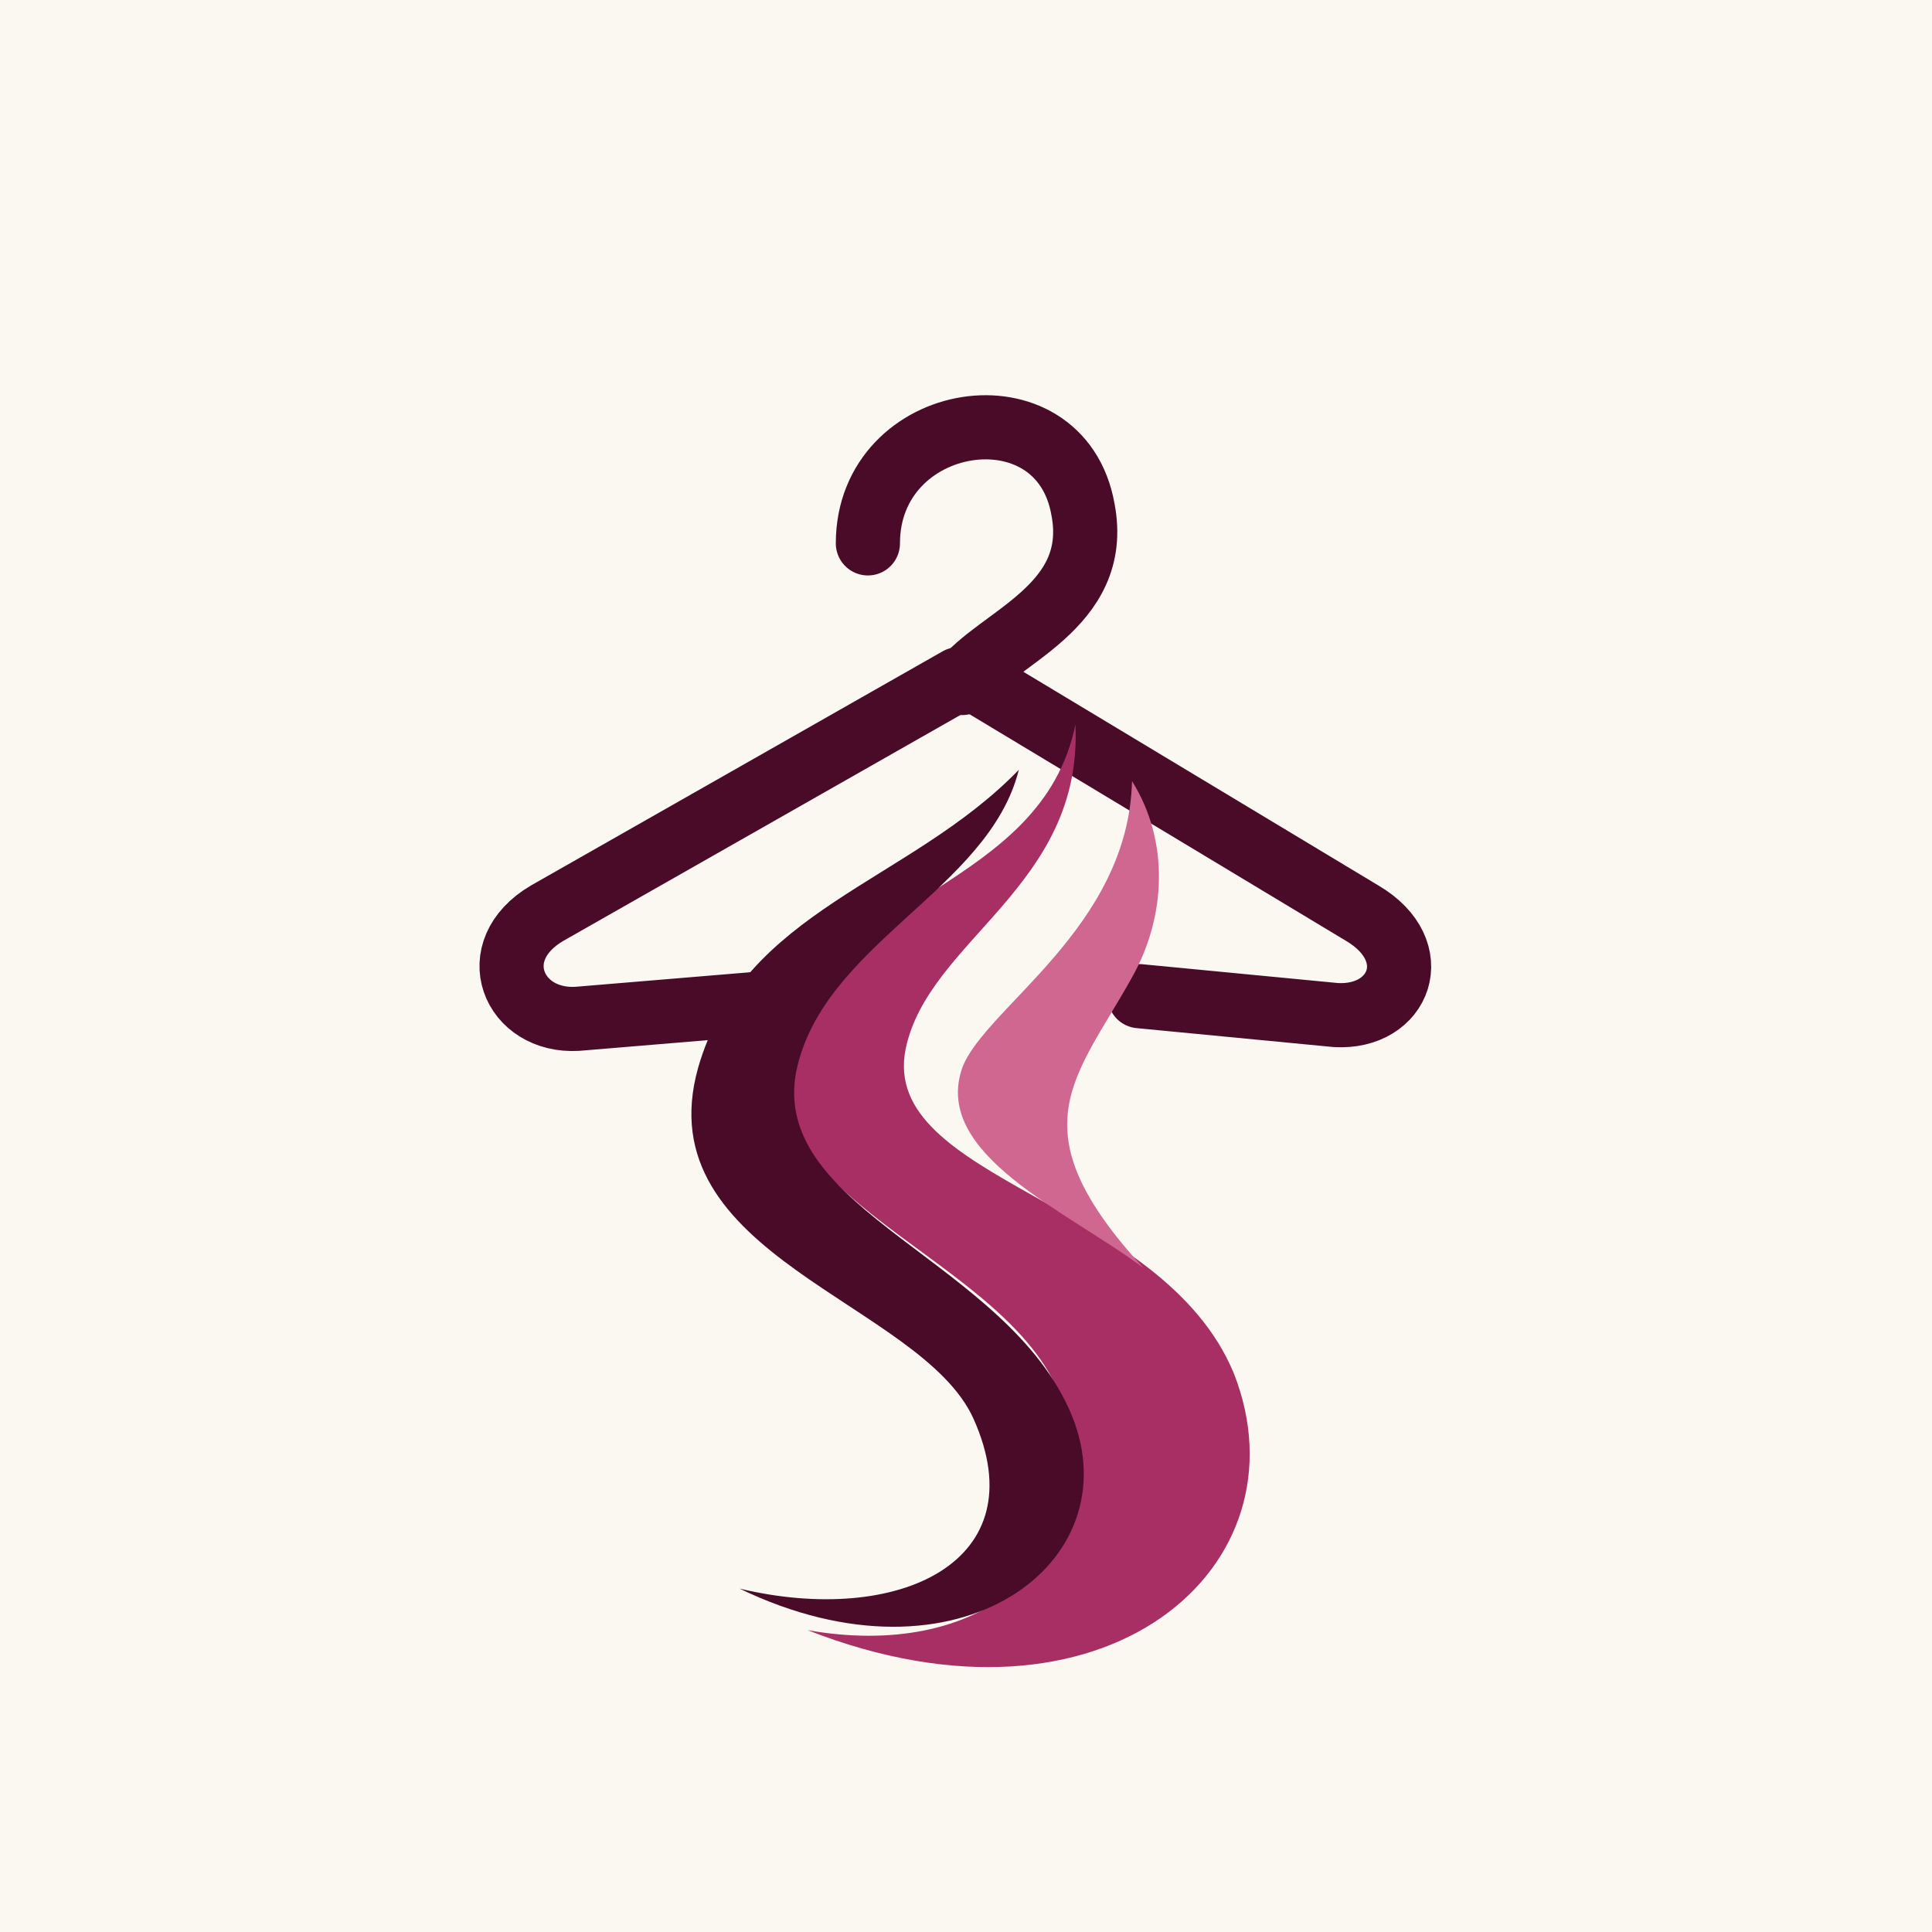
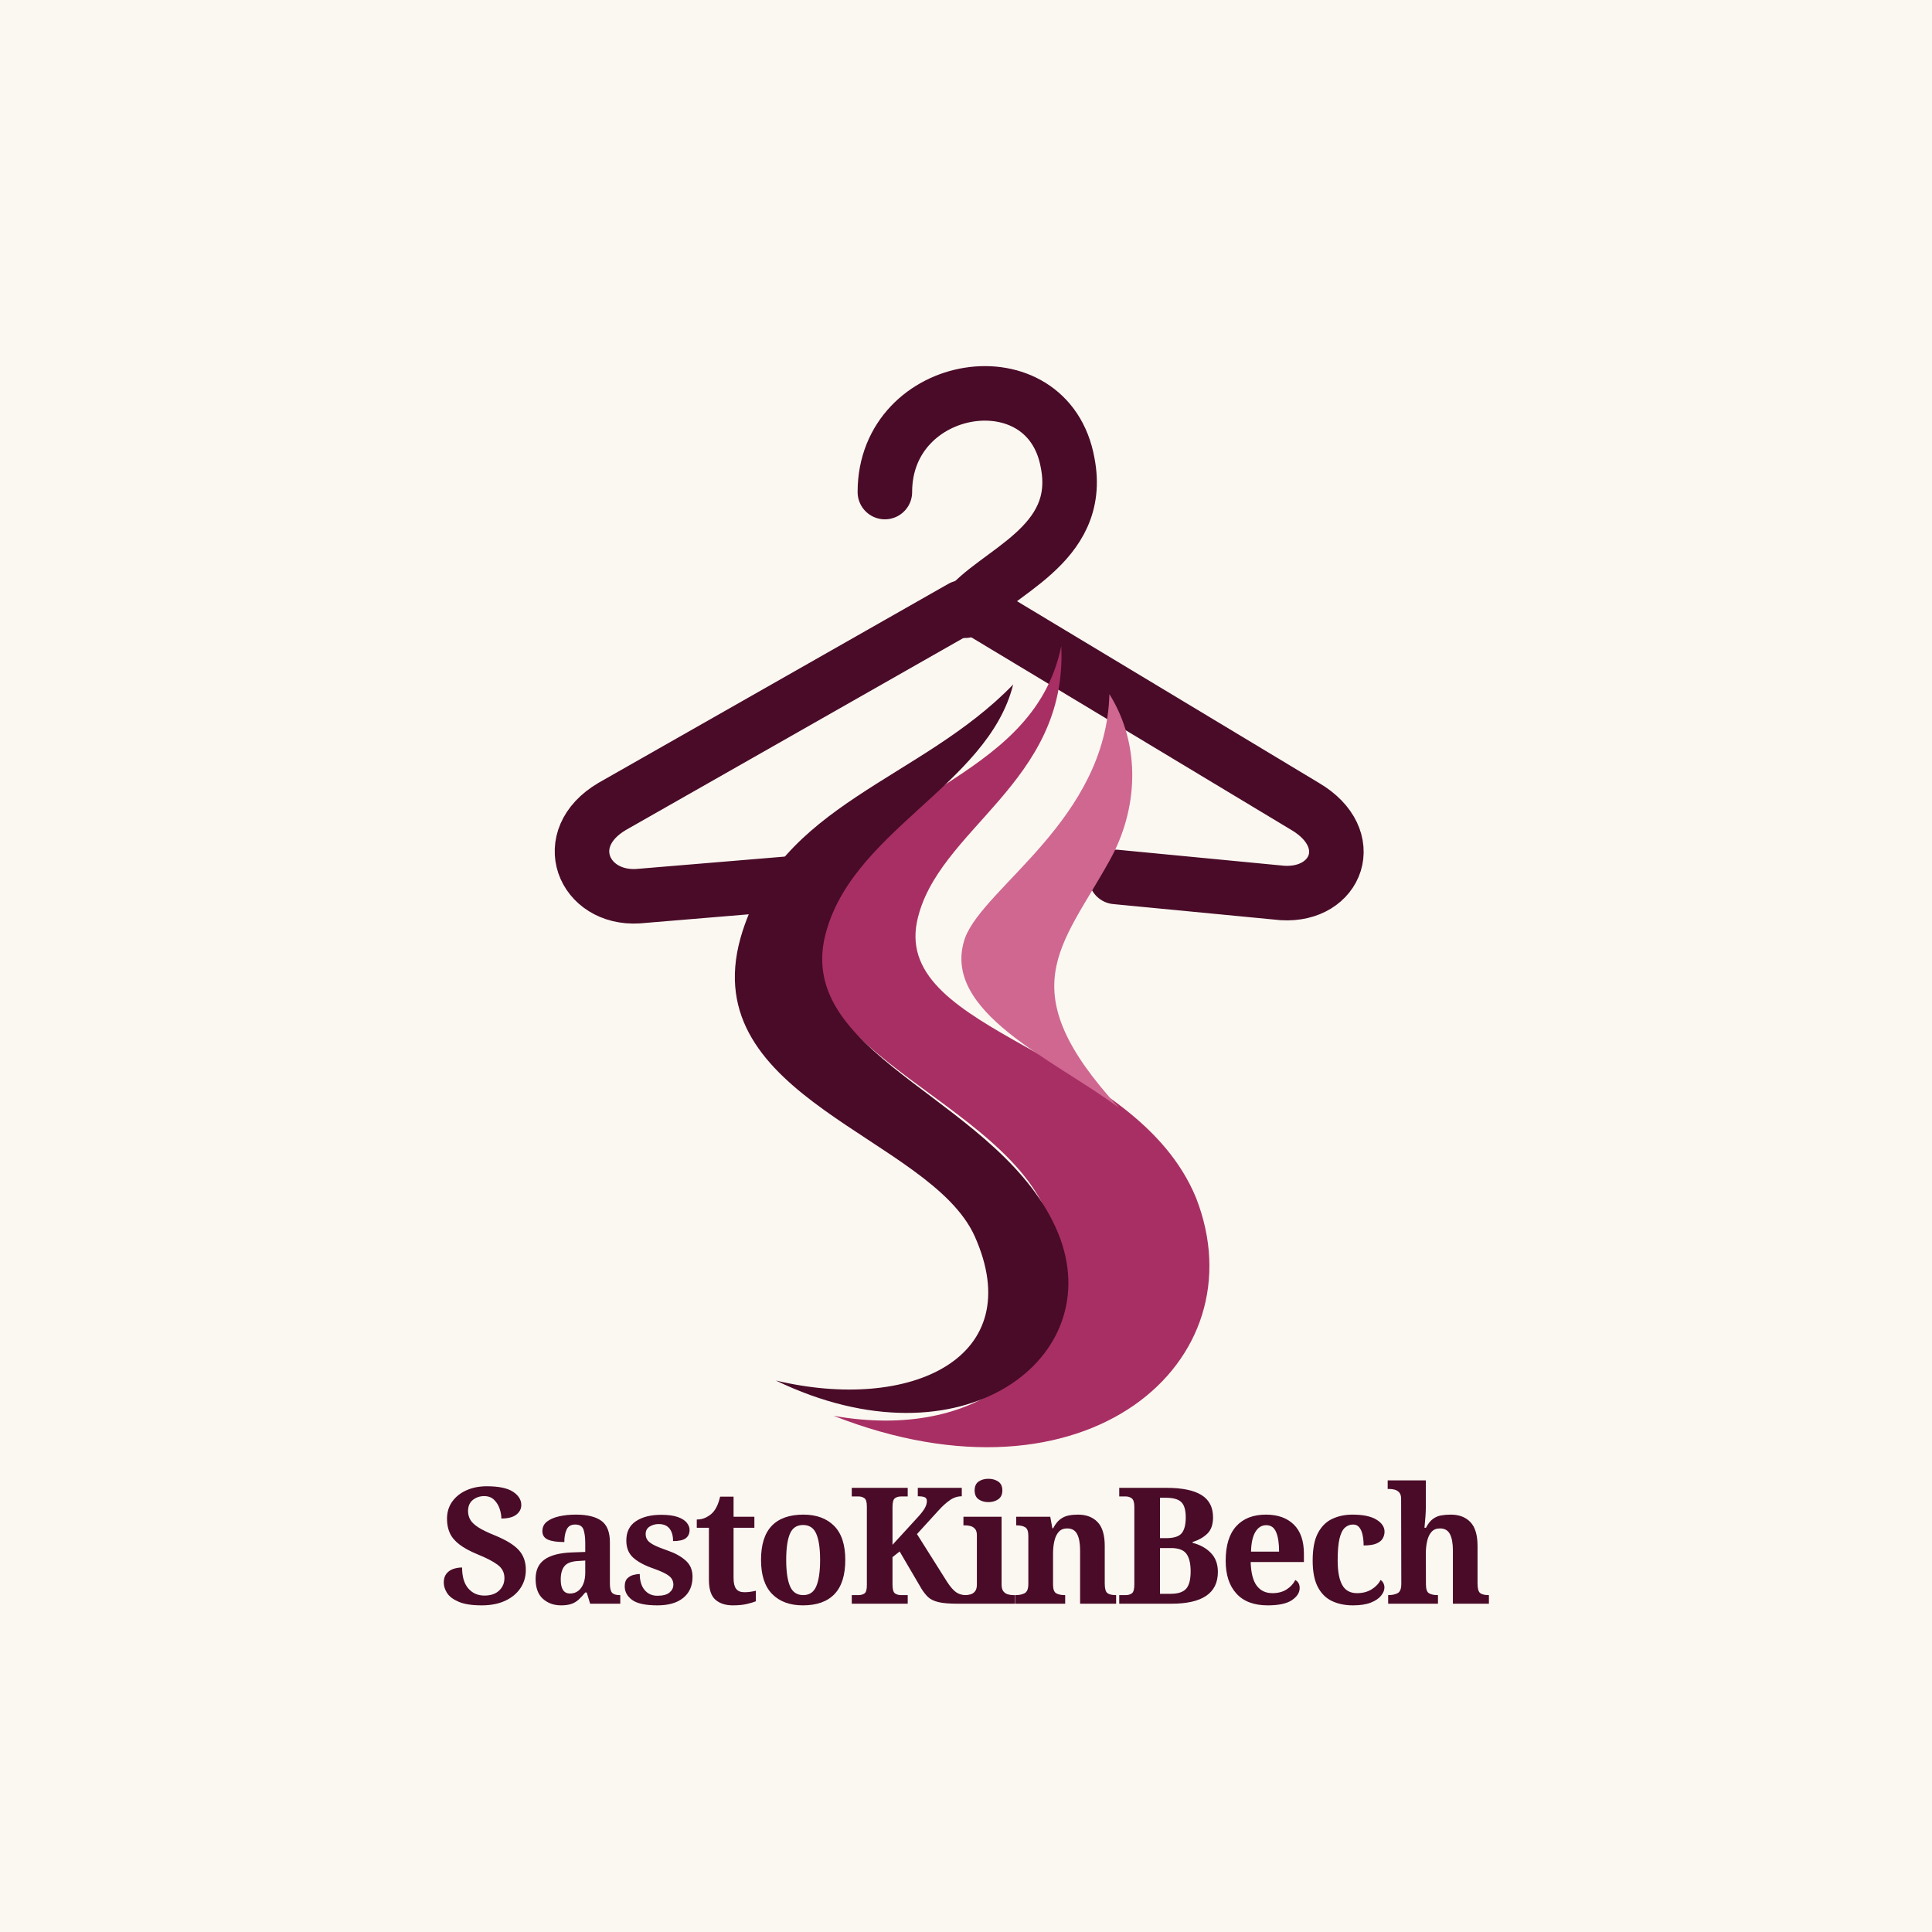
<svg xmlns="http://www.w3.org/2000/svg" width="512" height="512" viewBox="0 0 512 512">
  <rect width="512" height="512" fill="#fbf8f1" />
-   <path d="M230 144c0-35 51-43 57-9 5 26-23 34-32 46" fill="none" stroke="#490b28" stroke-width="17" stroke-linecap="round" />
-   <path d="m254 180-109 62c-17 10-9 29 8 28l60-5m45-85 103 62c17 10 10 28-7 27l-52-5" fill="none" stroke="#490b28" stroke-width="17" stroke-linecap="round" stroke-linejoin="round" />
-   <path d="M285 192c-9 44-65 45-76 84-13 45 66 58 74 101 7 38-24 63-69 55 79 31 133-17 113-68-19-46-94-51-87-86 6-29 47-43 45-86Z" fill="#a82f63" />
-   <path d="M270 204c-29 30-73 37-85 79-14 50 59 62 73 93 17 38-20 55-62 45 58 28 104-7 88-46-17-41-80-54-73-91 7-34 51-48 59-80Z" fill="#490b28" />
-   <path d="M300 207c-1 39-39 60-45 76-8 23 28 38 48 53-34-37-18-50-3-77 9-16 10-36 0-52Z" fill="#cf6791" />
+   <g transform="translate(39 8) scale(0.85)">
+     <path d="M230 144c0-35 51-43 57-9 5 26-23 34-32 46" fill="none" stroke="#490b28" stroke-width="17" stroke-linecap="round" />
+     <path d="m254 180-109 62c-17 10-9 29 8 28l60-5m45-85 103 62c17 10 10 28-7 27l-52-5" fill="none" stroke="#490b28" stroke-width="17" stroke-linecap="round" stroke-linejoin="round" />
+     <path d="M285 192c-9 44-65 45-76 84-13 45 66 58 74 101 7 38-24 63-69 55 79 31 133-17 113-68-19-46-94-51-87-86 6-29 47-43 45-86Z" fill="#a82f63" />
+     <path d="M270 204c-29 30-73 37-85 79-14 50 59 62 73 93 17 38-20 55-62 45 58 28 104-7 88-46-17-41-80-54-73-91 7-34 51-48 59-80Z" fill="#490b28" />
+     <path d="M300 207c-1 39-39 60-45 76-8 23 28 38 48 53-34-37-18-50-3-77 9-16 10-36 0-52Z" fill="#cf6791" />
+   </g>
+   <text x="256" y="425" text-anchor="middle" font-family="Georgia, serif" font-size="43" font-weight="bold" fill="#490b28" letter-spacing="-1.5">SastoKinBech</text>
</svg>
